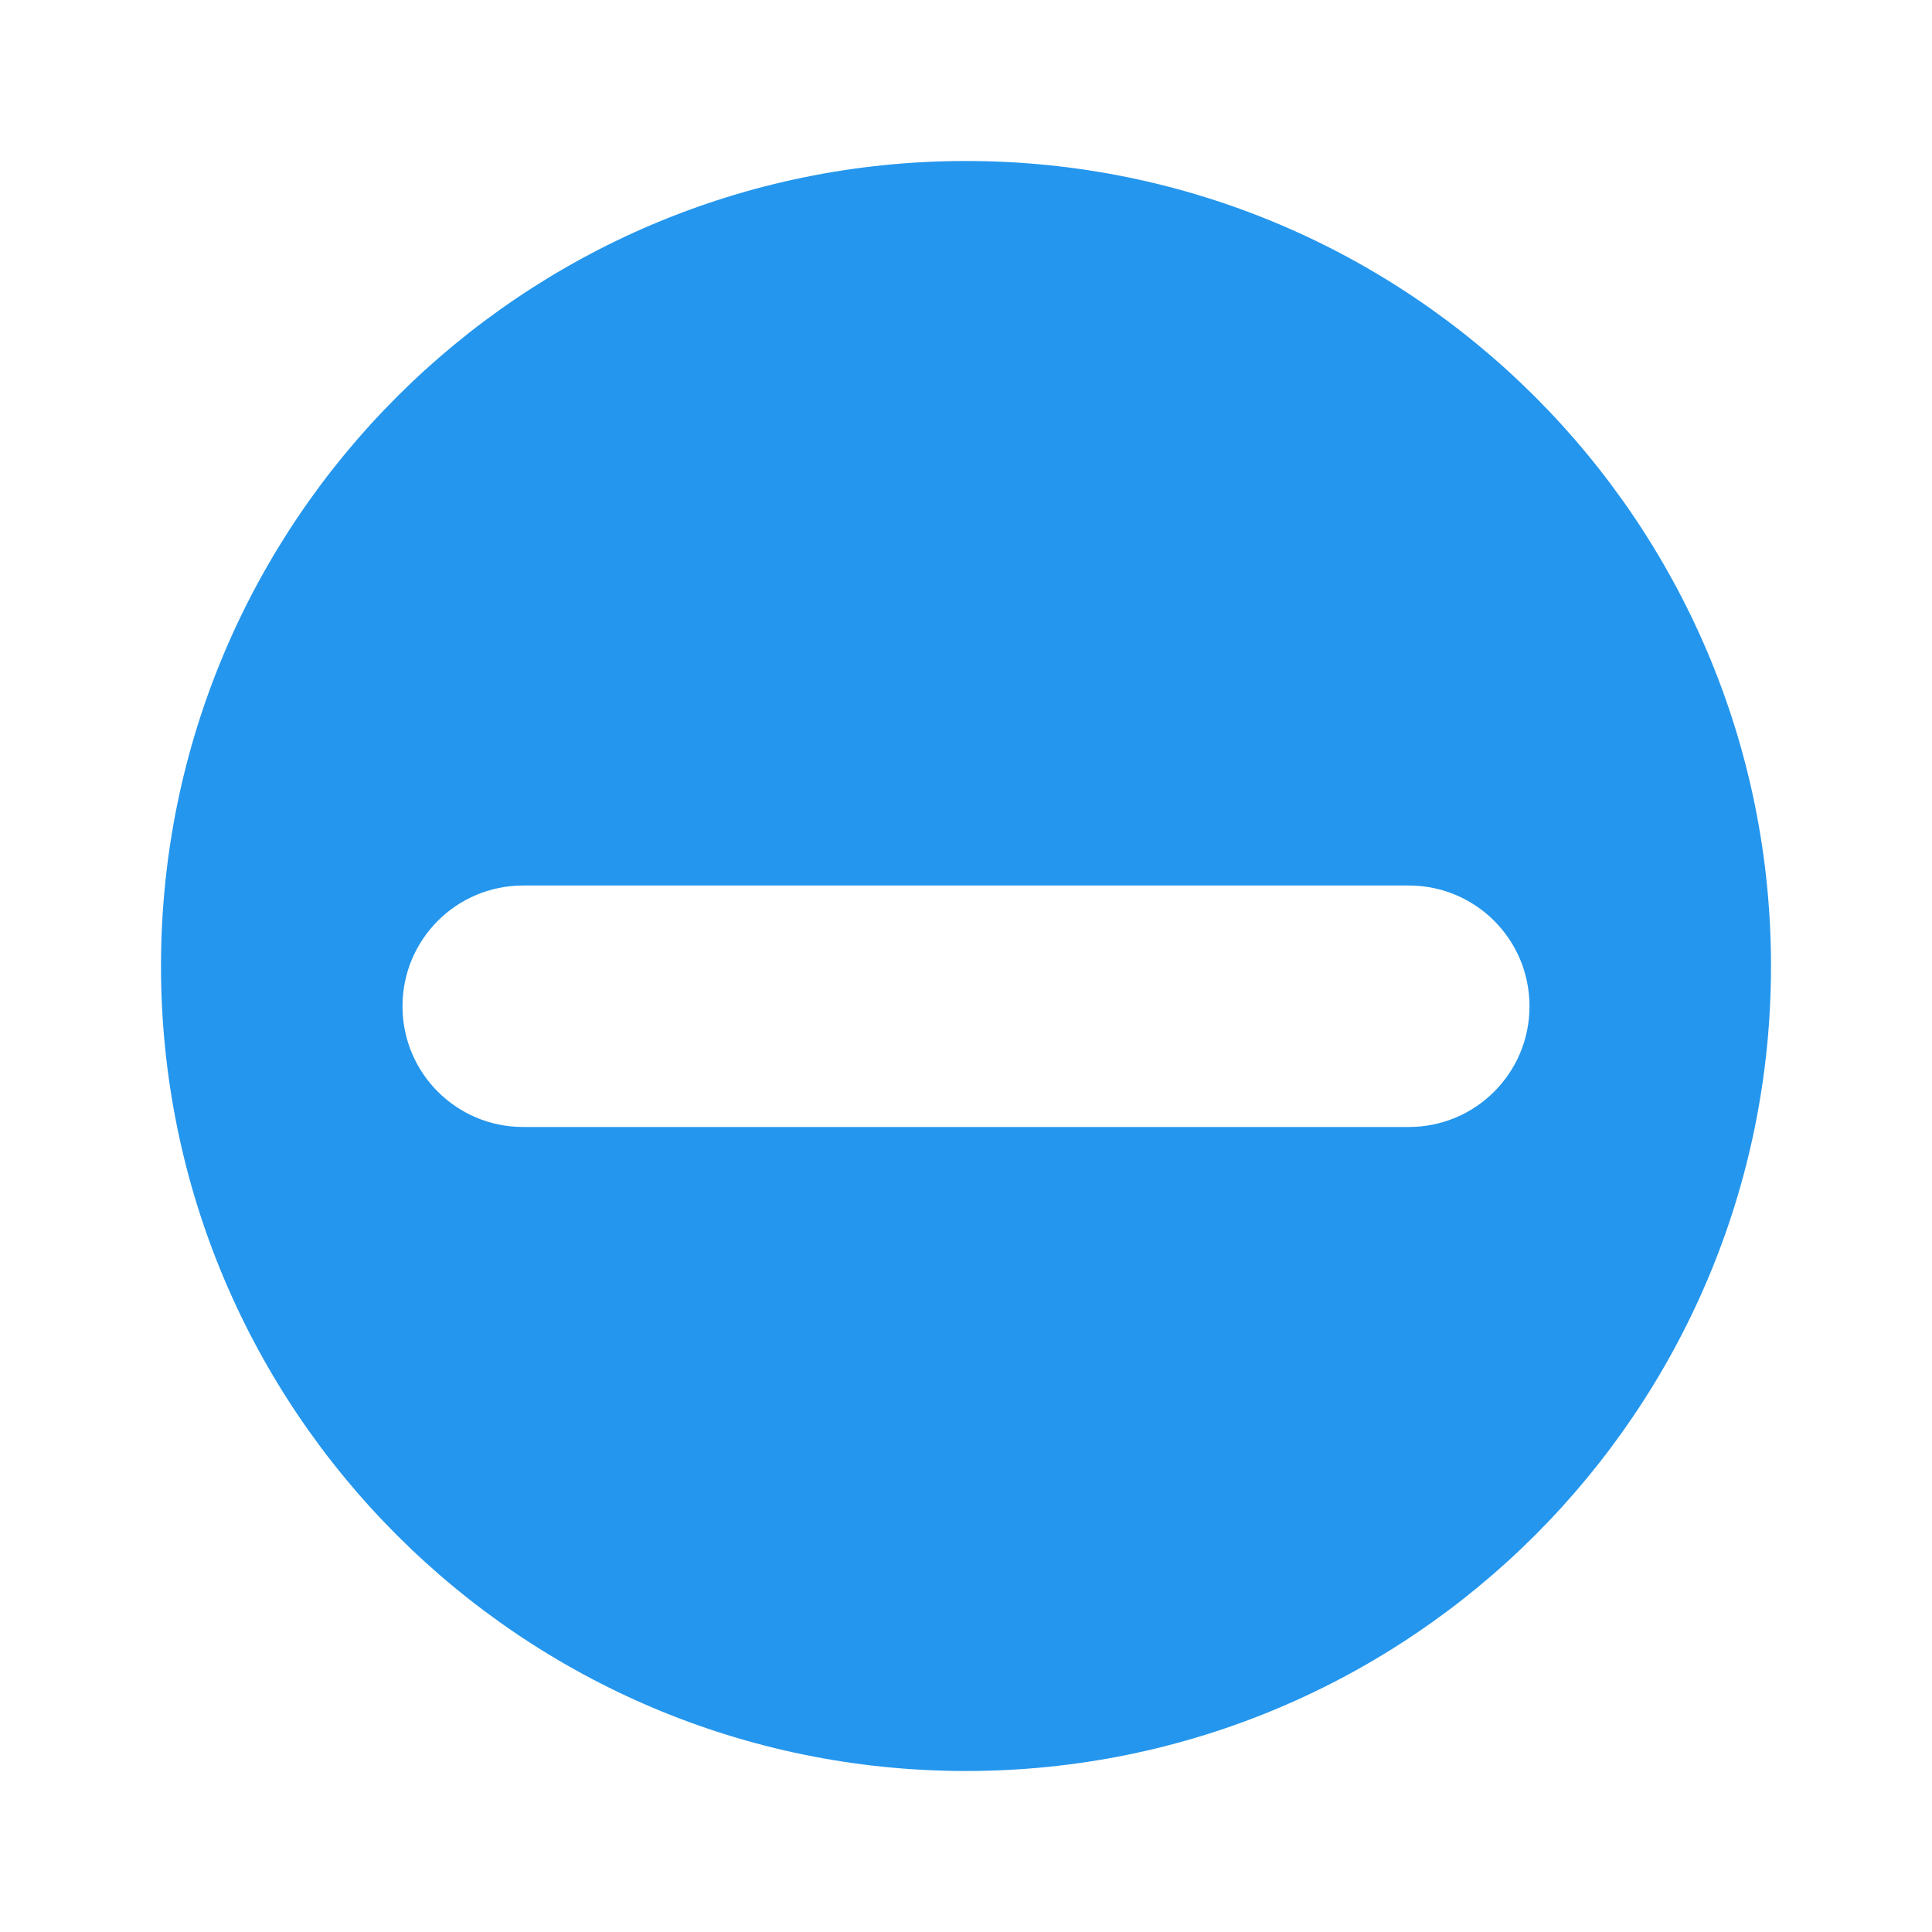
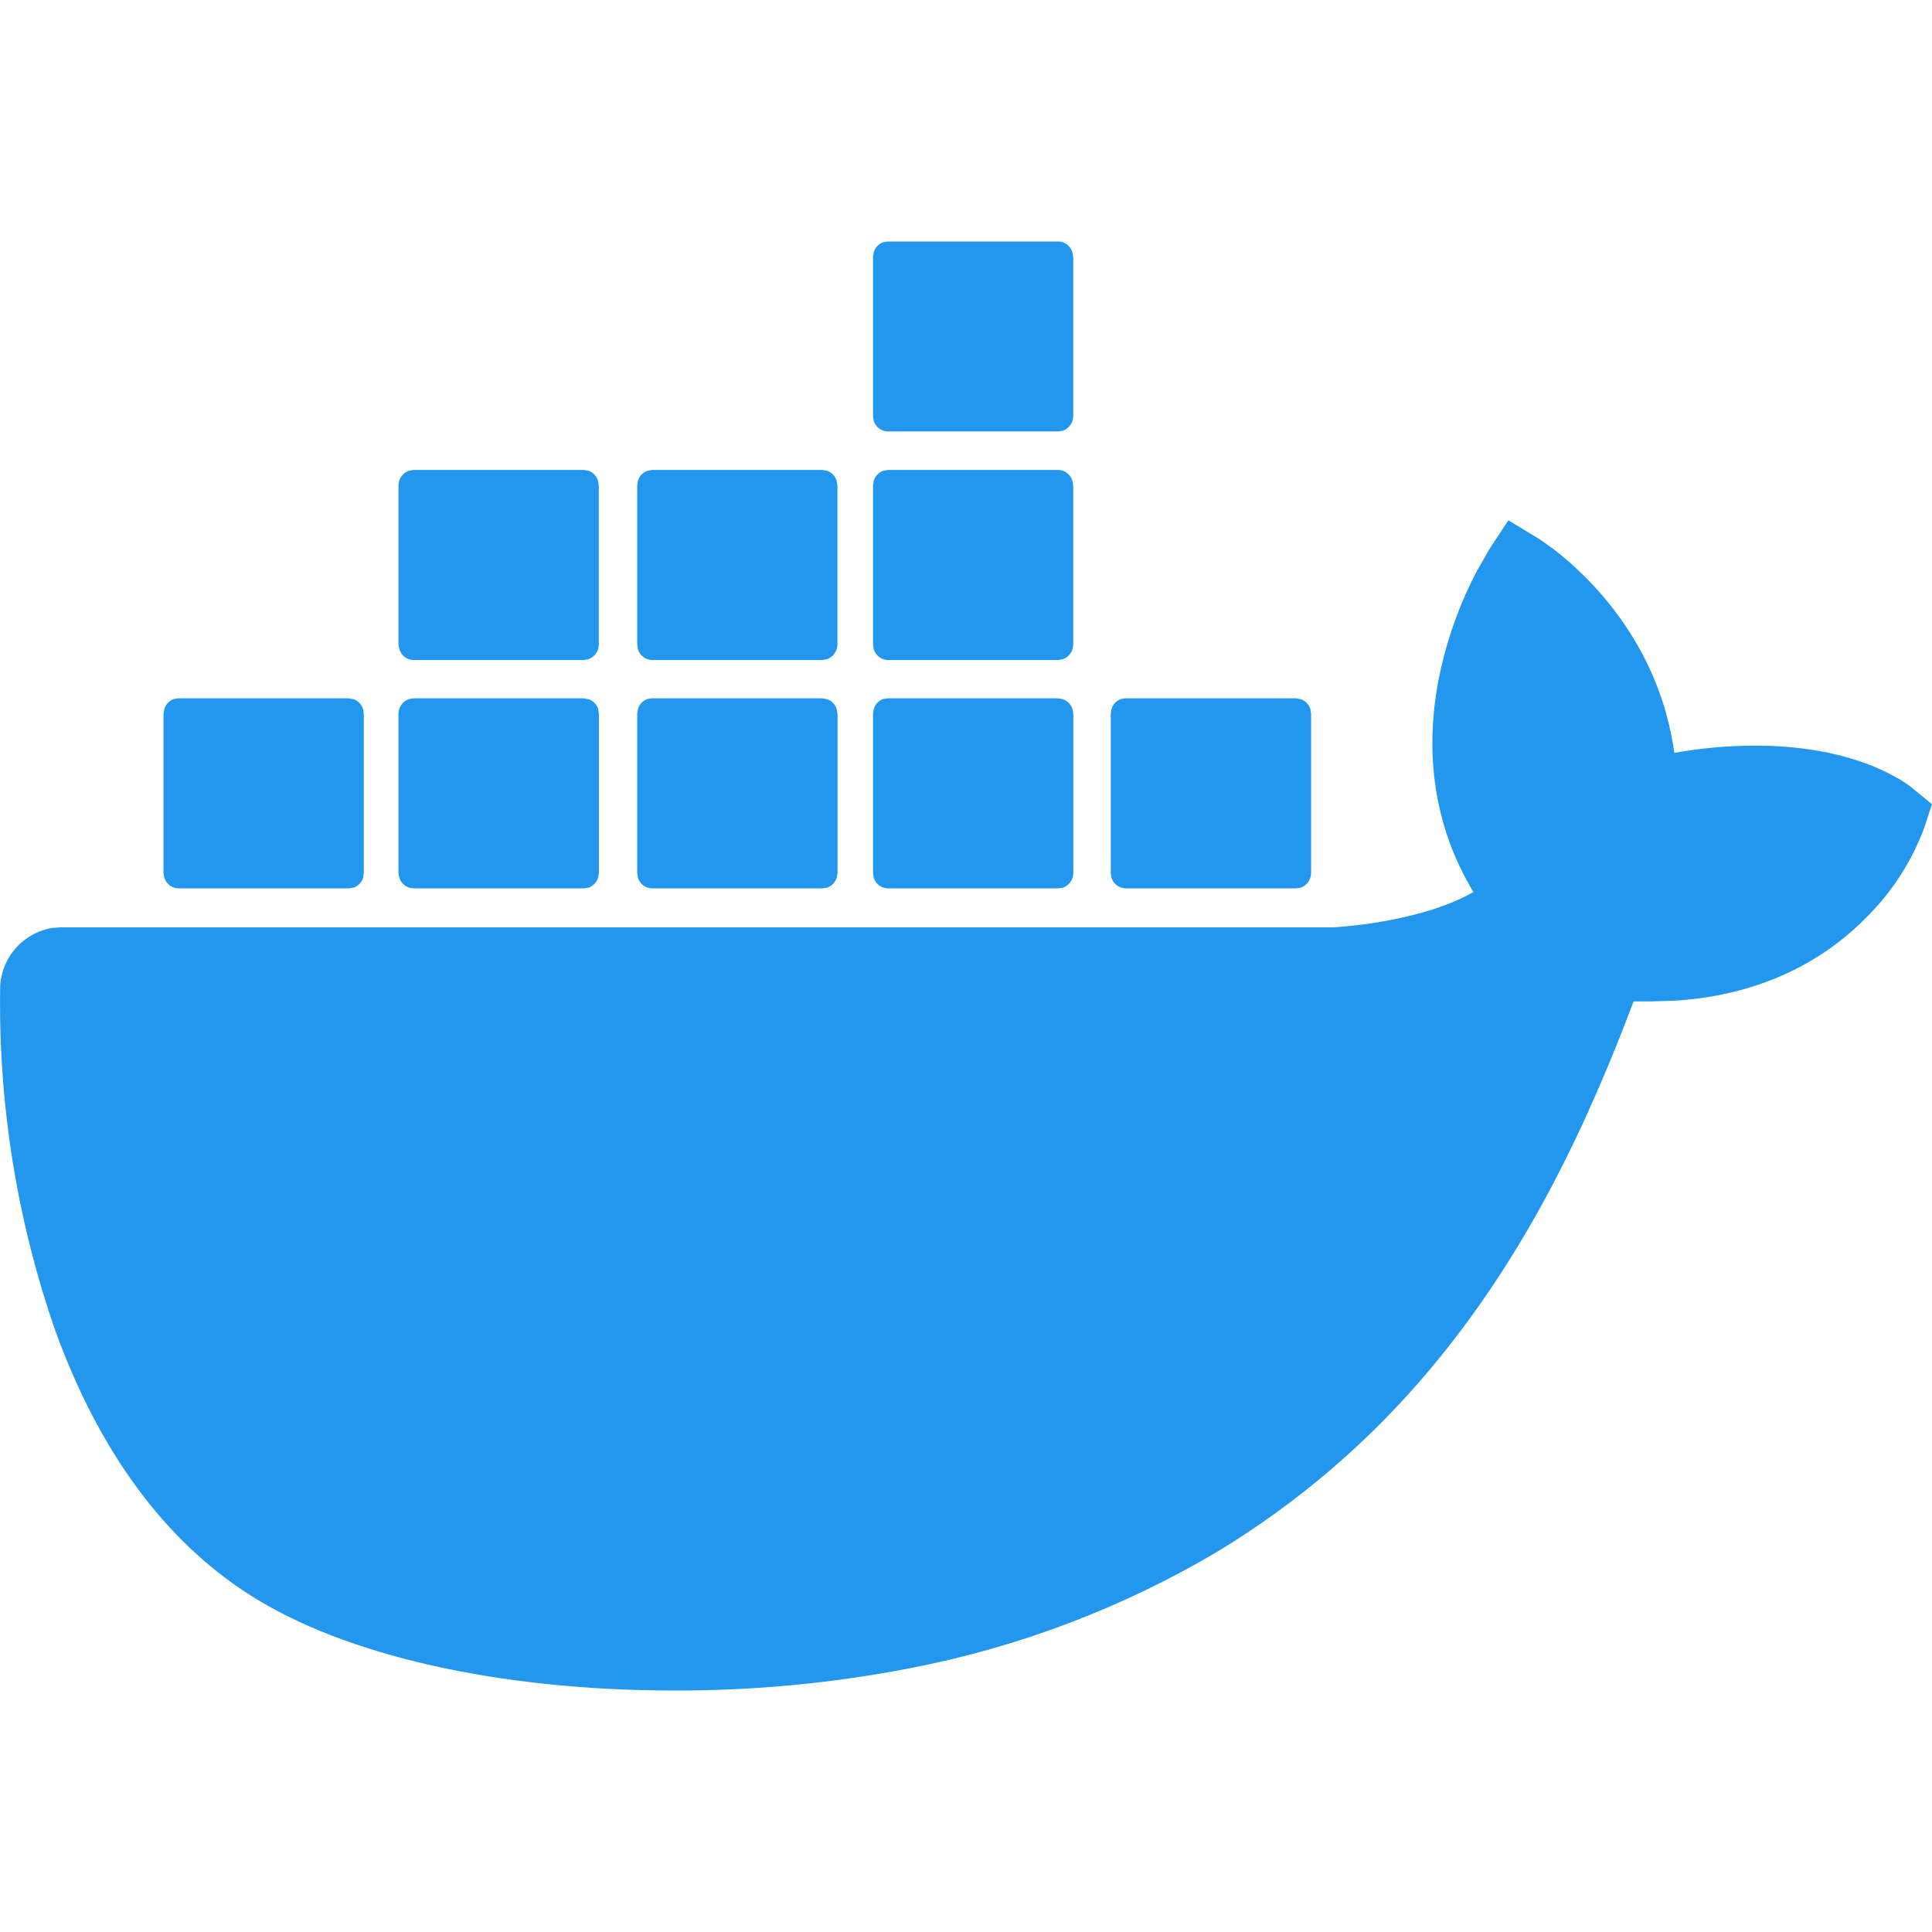
- <svg xmlns="http://www.w3.org/2000/svg" role="img" viewBox="0 0 24 24">
-   <path fill="#2496ED" d="M12 2C6.48 2 2 6.48 2 12s4.48 10 10 10 10-4.48 10-10S17.52 2 12 2zm5.5 12h-11c-.83 0-1.5-.67-1.5-1.5s.67-1.5 1.5-1.5h11c.83 0 1.5.67 1.5 1.5s-.67 1.5-1.5 1.5z" />
+ <svg xmlns="http://www.w3.org/2000/svg" width="800px" height="800px" viewBox="0 0 16 16" fill="none">
+   <path fill="#2396ED" d="M12.342 4.536l.15-.227.262.159.116.083c.28.216.869.768.996 1.684.223-.04.448-.06.673-.06.534 0 .893.124 1.097.227l.105.057.068.045.191.156-.066.2a2.044 2.044 0 01-.47.73c-.29.299-.8.652-1.609.698l-.178.005h-.148c-.37.977-.867 2.078-1.702 3.066a7.081 7.081 0 01-1.74 1.488 7.941 7.941 0 01-2.549.968c-.644.125-1.298.187-1.953.185-1.45 0-2.73-.288-3.517-.792-.703-.449-1.243-1.182-1.606-2.177a8.25 8.25 0 01-.461-2.83.516.516 0 01.432-.516l.068-.005h10.54l.092-.007.149-.016c.256-.034.646-.11.92-.27-.328-.543-.421-1.178-.268-1.854a3.3 3.3 0 01.3-.81l.108-.187zM2.89 5.784l.04.007a.127.127 0 01.077.082l.006.04v1.315l-.006.041a.127.127 0 01-.078.082l-.039.006H1.478a.124.124 0 01-.117-.088l-.007-.04V5.912l.007-.04a.127.127 0 01.078-.083l.039-.006H2.89zm1.947 0l.039.007a.127.127 0 01.078.082l.006.04v1.315l-.007.041a.127.127 0 01-.078.082l-.039.006H3.424a.125.125 0 01-.117-.088L3.3 7.23V5.913a.13.13 0 01.085-.123l.039-.007h1.413zm1.976 0l.039.007a.127.127 0 01.077.082l.007.04v1.315l-.007.041a.127.127 0 01-.078.082l-.039.006H5.4a.124.124 0 01-.117-.088l-.006-.04V5.912l.006-.04a.127.127 0 01.078-.083l.039-.006h1.413zm1.952 0l.039.007a.127.127 0 01.078.082l.007.04v1.315a.13.13 0 01-.085.123l-.04.006H7.353a.124.124 0 01-.117-.088l-.006-.04V5.912l.006-.04a.127.127 0 01.078-.083l.04-.006h1.412zm1.97 0l.039.007a.127.127 0 01.078.082l.006.04v1.315a.13.13 0 01-.085.123l-.039.006H9.322a.124.124 0 01-.117-.088l-.006-.04V5.912l.006-.04a.127.127 0 01.078-.083l.04-.006h1.411zM4.835 3.892l.04.007a.127.127 0 01.077.081l.007.041v1.315a.13.13 0 01-.085.123l-.039.007H3.424a.125.125 0 01-.117-.09l-.007-.04V4.021a.13.13 0 01.085-.122l.039-.007h1.412zm1.976 0l.04.007a.127.127 0 01.077.081l.007.041v1.315a.13.13 0 01-.085.123l-.039.007H5.4a.125.125 0 01-.117-.09l-.006-.04V4.021l.006-.04a.127.127 0 01.078-.082l.039-.007h1.412zm1.953 0c.054 0 .1.037.117.088l.007.041v1.315a.13.13 0 01-.085.123l-.04.007H7.353a.125.125 0 01-.117-.09l-.006-.04V4.021l.006-.04a.127.127 0 01.078-.082l.04-.007h1.412zm0-1.892c.054 0 .1.037.117.088l.007.04v1.316a.13.13 0 01-.085.123l-.04.006H7.353a.124.124 0 01-.117-.088l-.006-.04V2.128l.006-.04a.127.127 0 01.078-.082L7.353 2h1.412z" />
</svg>
